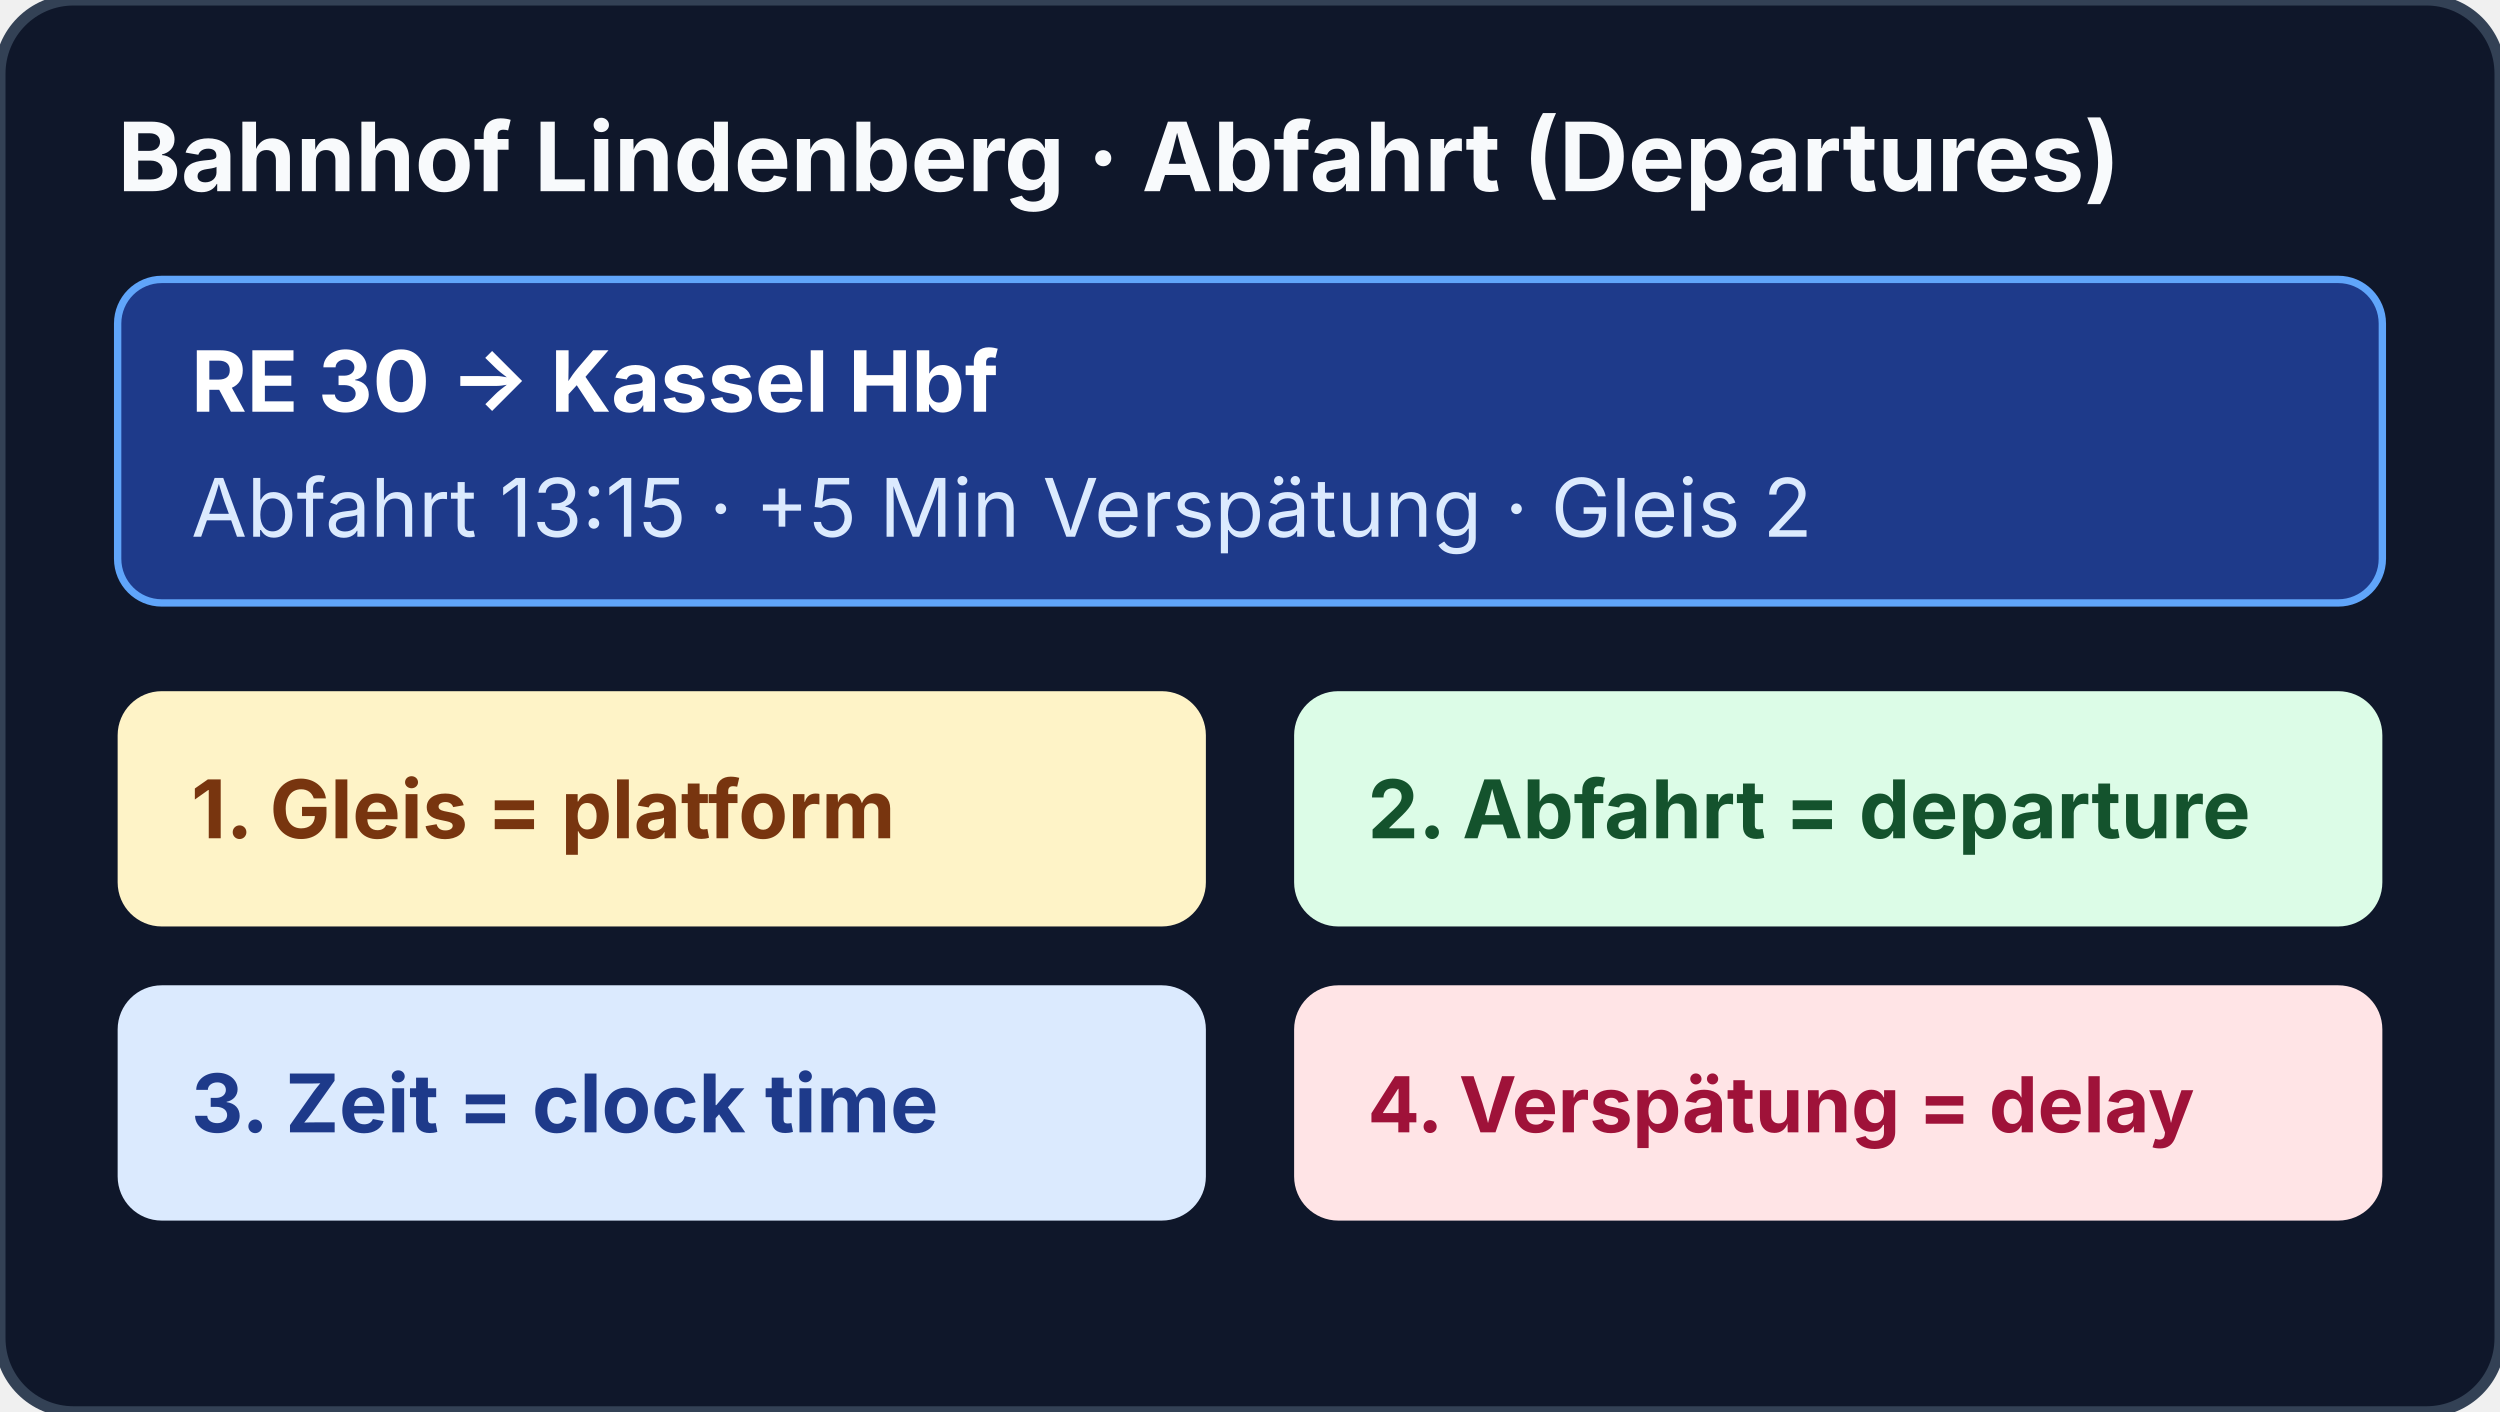
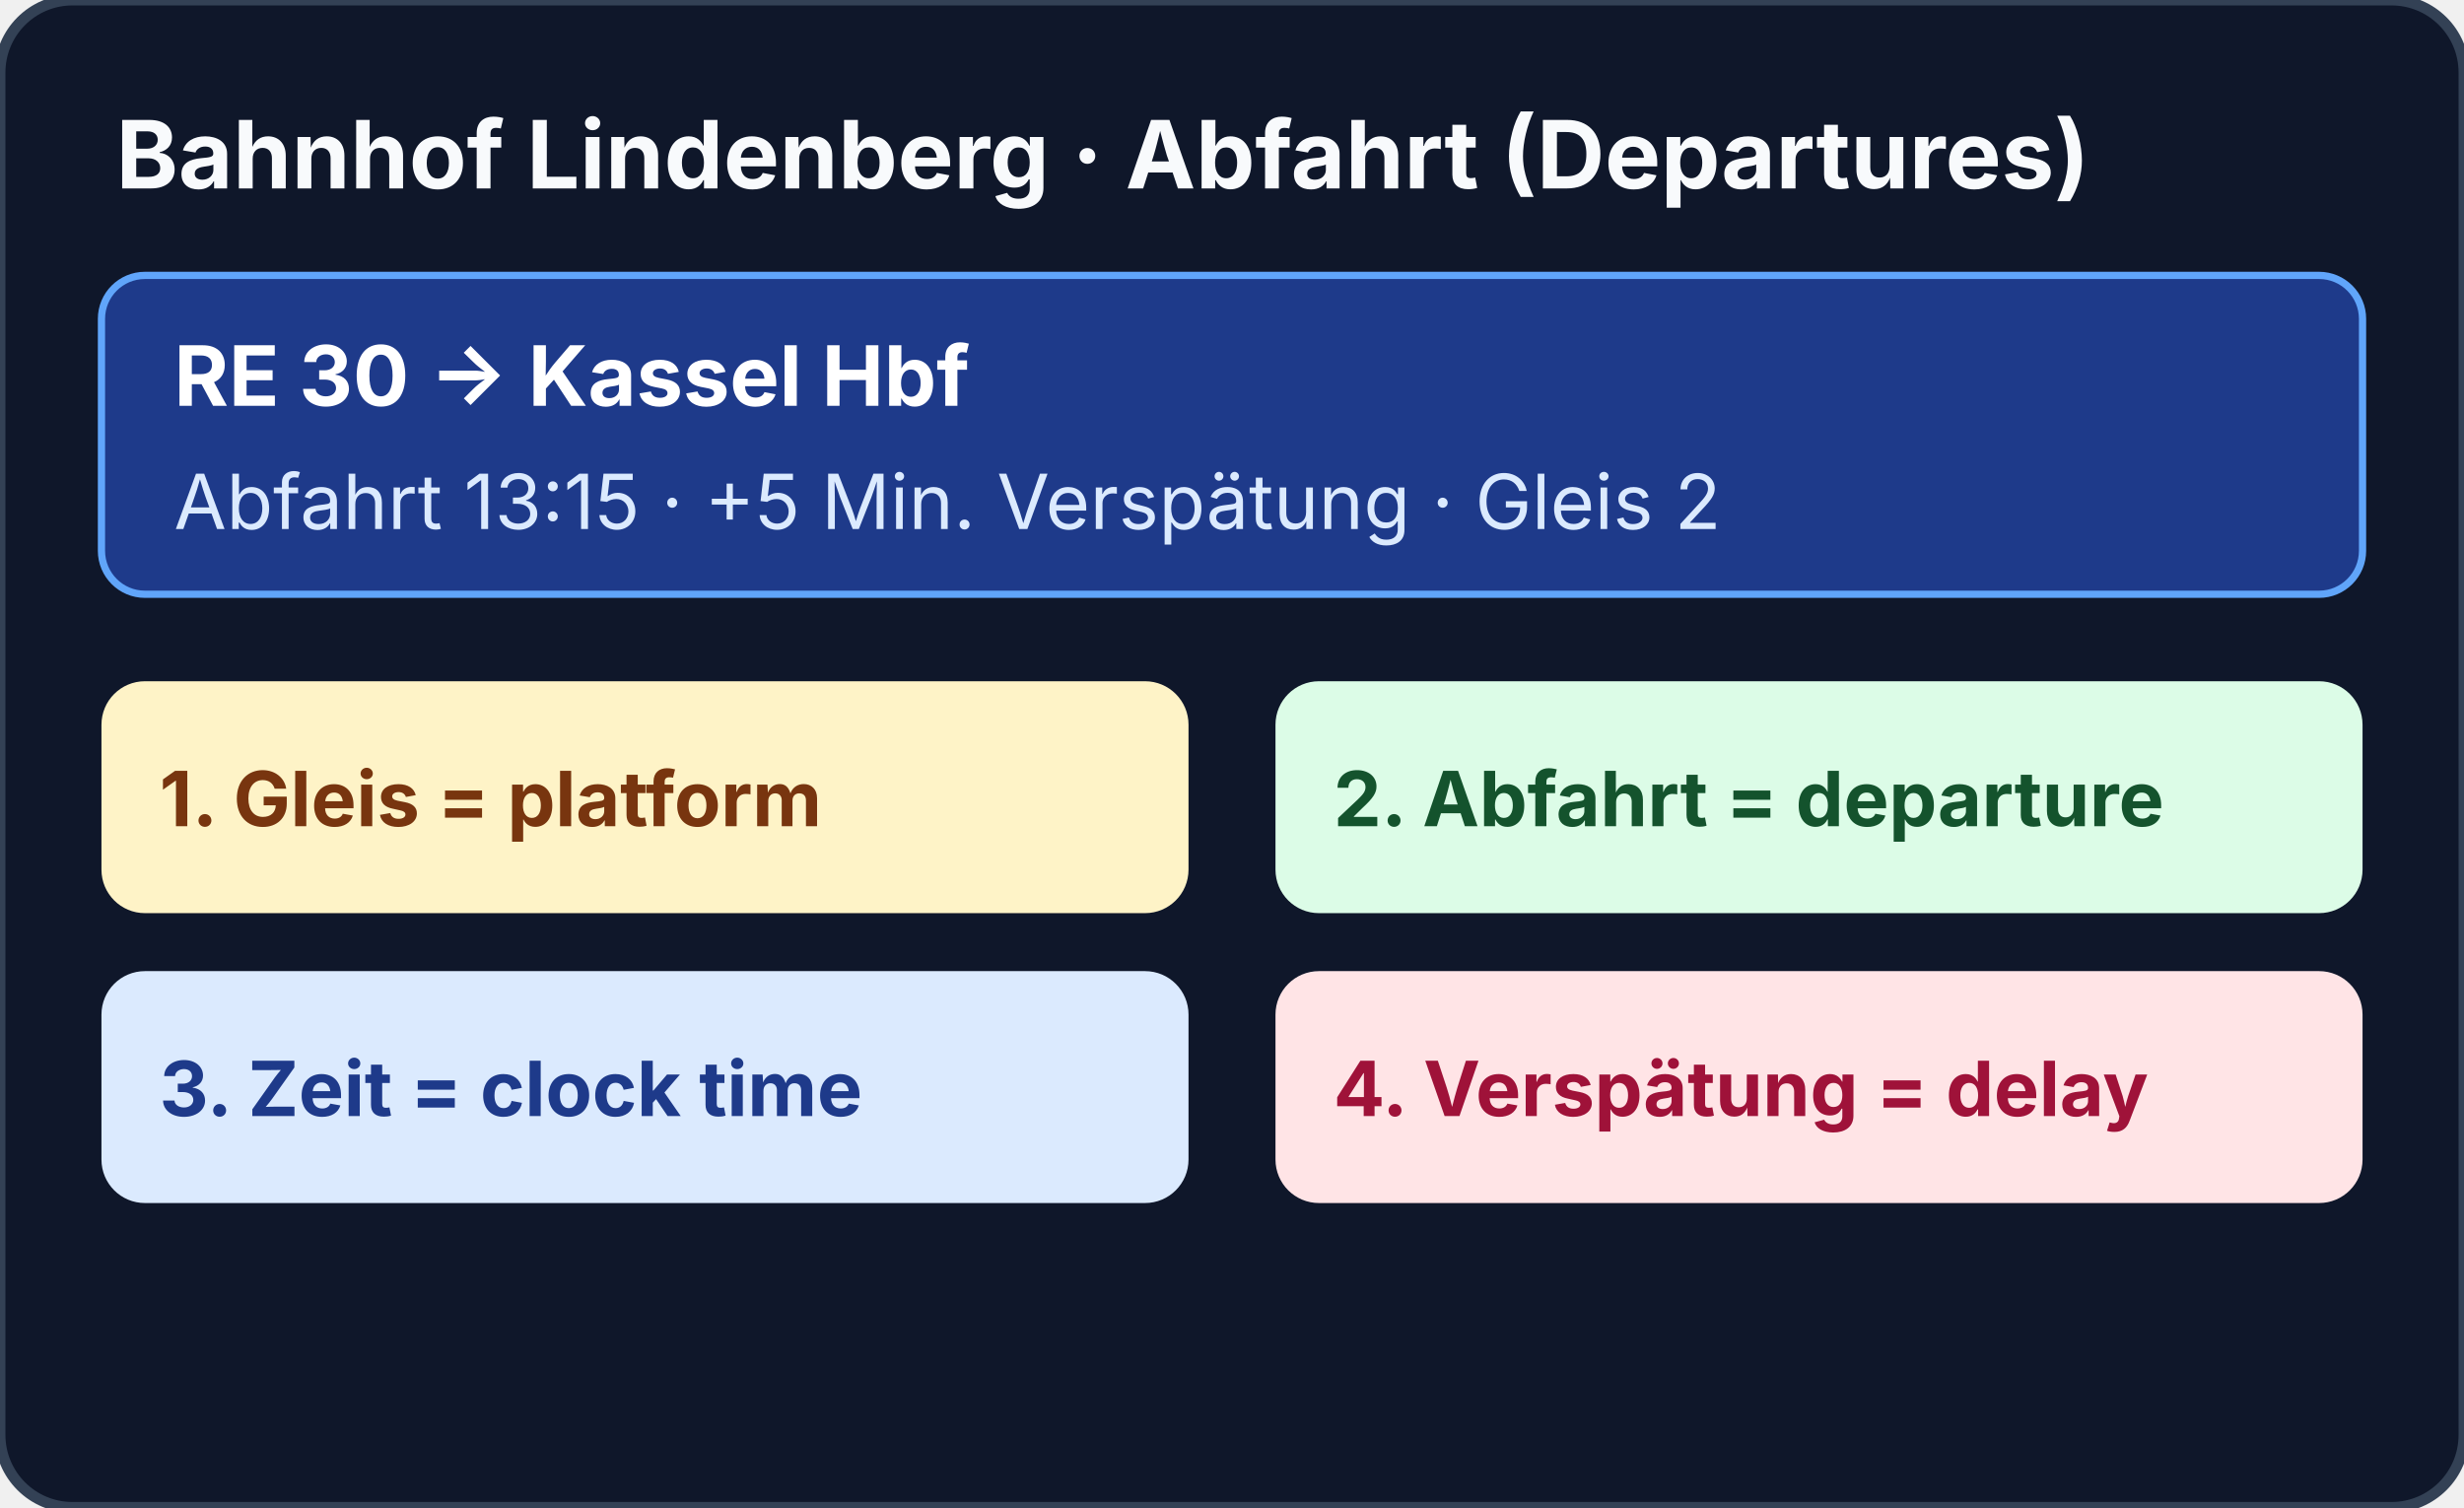
- <svg xmlns="http://www.w3.org/2000/svg" viewBox="0 0 340 192" role="img" aria-label="German station departure board showing four signal words: Abfahrt (departure), Zeit (time), Verspätung (delay), and Gleis (platform)">
-   <rect width="340" height="192" rx="10" fill="#0f172a" stroke="#334155" stroke-width="1.5" />
+ <svg xmlns="http://www.w3.org/2000/svg" viewBox="0 0 340 208" role="img" aria-label="German station departure board showing four signal words: Abfahrt (departure), Zeit (time), Verspätung (delay), and Gleis (platform)">
+   <rect width="340" height="208" rx="10" fill="#0f172a" stroke="#334155" stroke-width="1.5" />
  <text x="16" y="26" font-family="system-ui, -apple-system, sans-serif" font-size="13" font-weight="700" fill="#f8fafc">Bahnhof Lindenberg · Abfahrt (Departures)</text>
-   <rect x="16" y="38" width="308" height="44" rx="6" fill="#1e3a8a" stroke="#60a5fa" />
-   <text x="26" y="56" font-family="system-ui, -apple-system, sans-serif" font-size="11.5" font-weight="700" fill="#ffffff">RE 30 → Kassel Hbf</text>
-   <text x="26" y="73" font-family="system-ui, -apple-system, sans-serif" font-size="11" fill="#dbeafe">Abfahrt 13:15 · +5 Min Verspätung · Gleis 2</text>
-   <rect x="16" y="94" width="148" height="32" rx="6" fill="#fef3c7" />
-   <text x="26" y="114" font-family="system-ui, -apple-system, sans-serif" font-size="11" font-weight="700" fill="#78350f">1. Gleis = platform</text>
-   <rect x="176" y="94" width="148" height="32" rx="6" fill="#dcfce7" />
-   <text x="186" y="114" font-family="system-ui, -apple-system, sans-serif" font-size="11" font-weight="700" fill="#14532d">2. Abfahrt = departure</text>
-   <rect x="16" y="134" width="148" height="32" rx="6" fill="#dbeafe" />
-   <text x="26" y="154" font-family="system-ui, -apple-system, sans-serif" font-size="11" font-weight="700" fill="#1e3a8a">3. Zeit = clock time</text>
-   <rect x="176" y="134" width="148" height="32" rx="6" fill="#ffe4e6" />
-   <text x="186" y="154" font-family="system-ui, -apple-system, sans-serif" font-size="10.5" font-weight="700" fill="#9f1239">4. Verspätung = delay</text>
+   <rect x="14" y="38" width="312" height="44" rx="6" fill="#1e3a8a" stroke="#60a5fa" />
+   <text x="24" y="56" font-family="system-ui, -apple-system, sans-serif" font-size="11.5" font-weight="700" fill="#ffffff">RE 30 → Kassel Hbf</text>
+   <text x="24" y="73" font-family="system-ui, -apple-system, sans-serif" font-size="10.5" fill="#dbeafe">Abfahrt 13:15 · +5 Min. Verspätung · Gleis 2</text>
+   <rect x="14" y="94" width="150" height="32" rx="6" fill="#fef3c7" />
+   <text x="22" y="114" font-family="system-ui, -apple-system, sans-serif" font-size="10.5" font-weight="700" fill="#78350f">1. Gleis = platform</text>
+   <rect x="176" y="94" width="150" height="32" rx="6" fill="#dcfce7" />
+   <text x="184" y="114" font-family="system-ui, -apple-system, sans-serif" font-size="10.5" font-weight="700" fill="#14532d">2. Abfahrt = departure</text>
+   <rect x="14" y="134" width="150" height="32" rx="6" fill="#dbeafe" />
+   <text x="22" y="154" font-family="system-ui, -apple-system, sans-serif" font-size="10.5" font-weight="700" fill="#1e3a8a">3. Zeit = clock time</text>
+   <rect x="176" y="134" width="150" height="32" rx="6" fill="#ffe4e6" />
+   <text x="184" y="154" font-family="system-ui, -apple-system, sans-serif" font-size="10.5" font-weight="700" fill="#9f1239">4. Verspätung = delay</text>
</svg>
